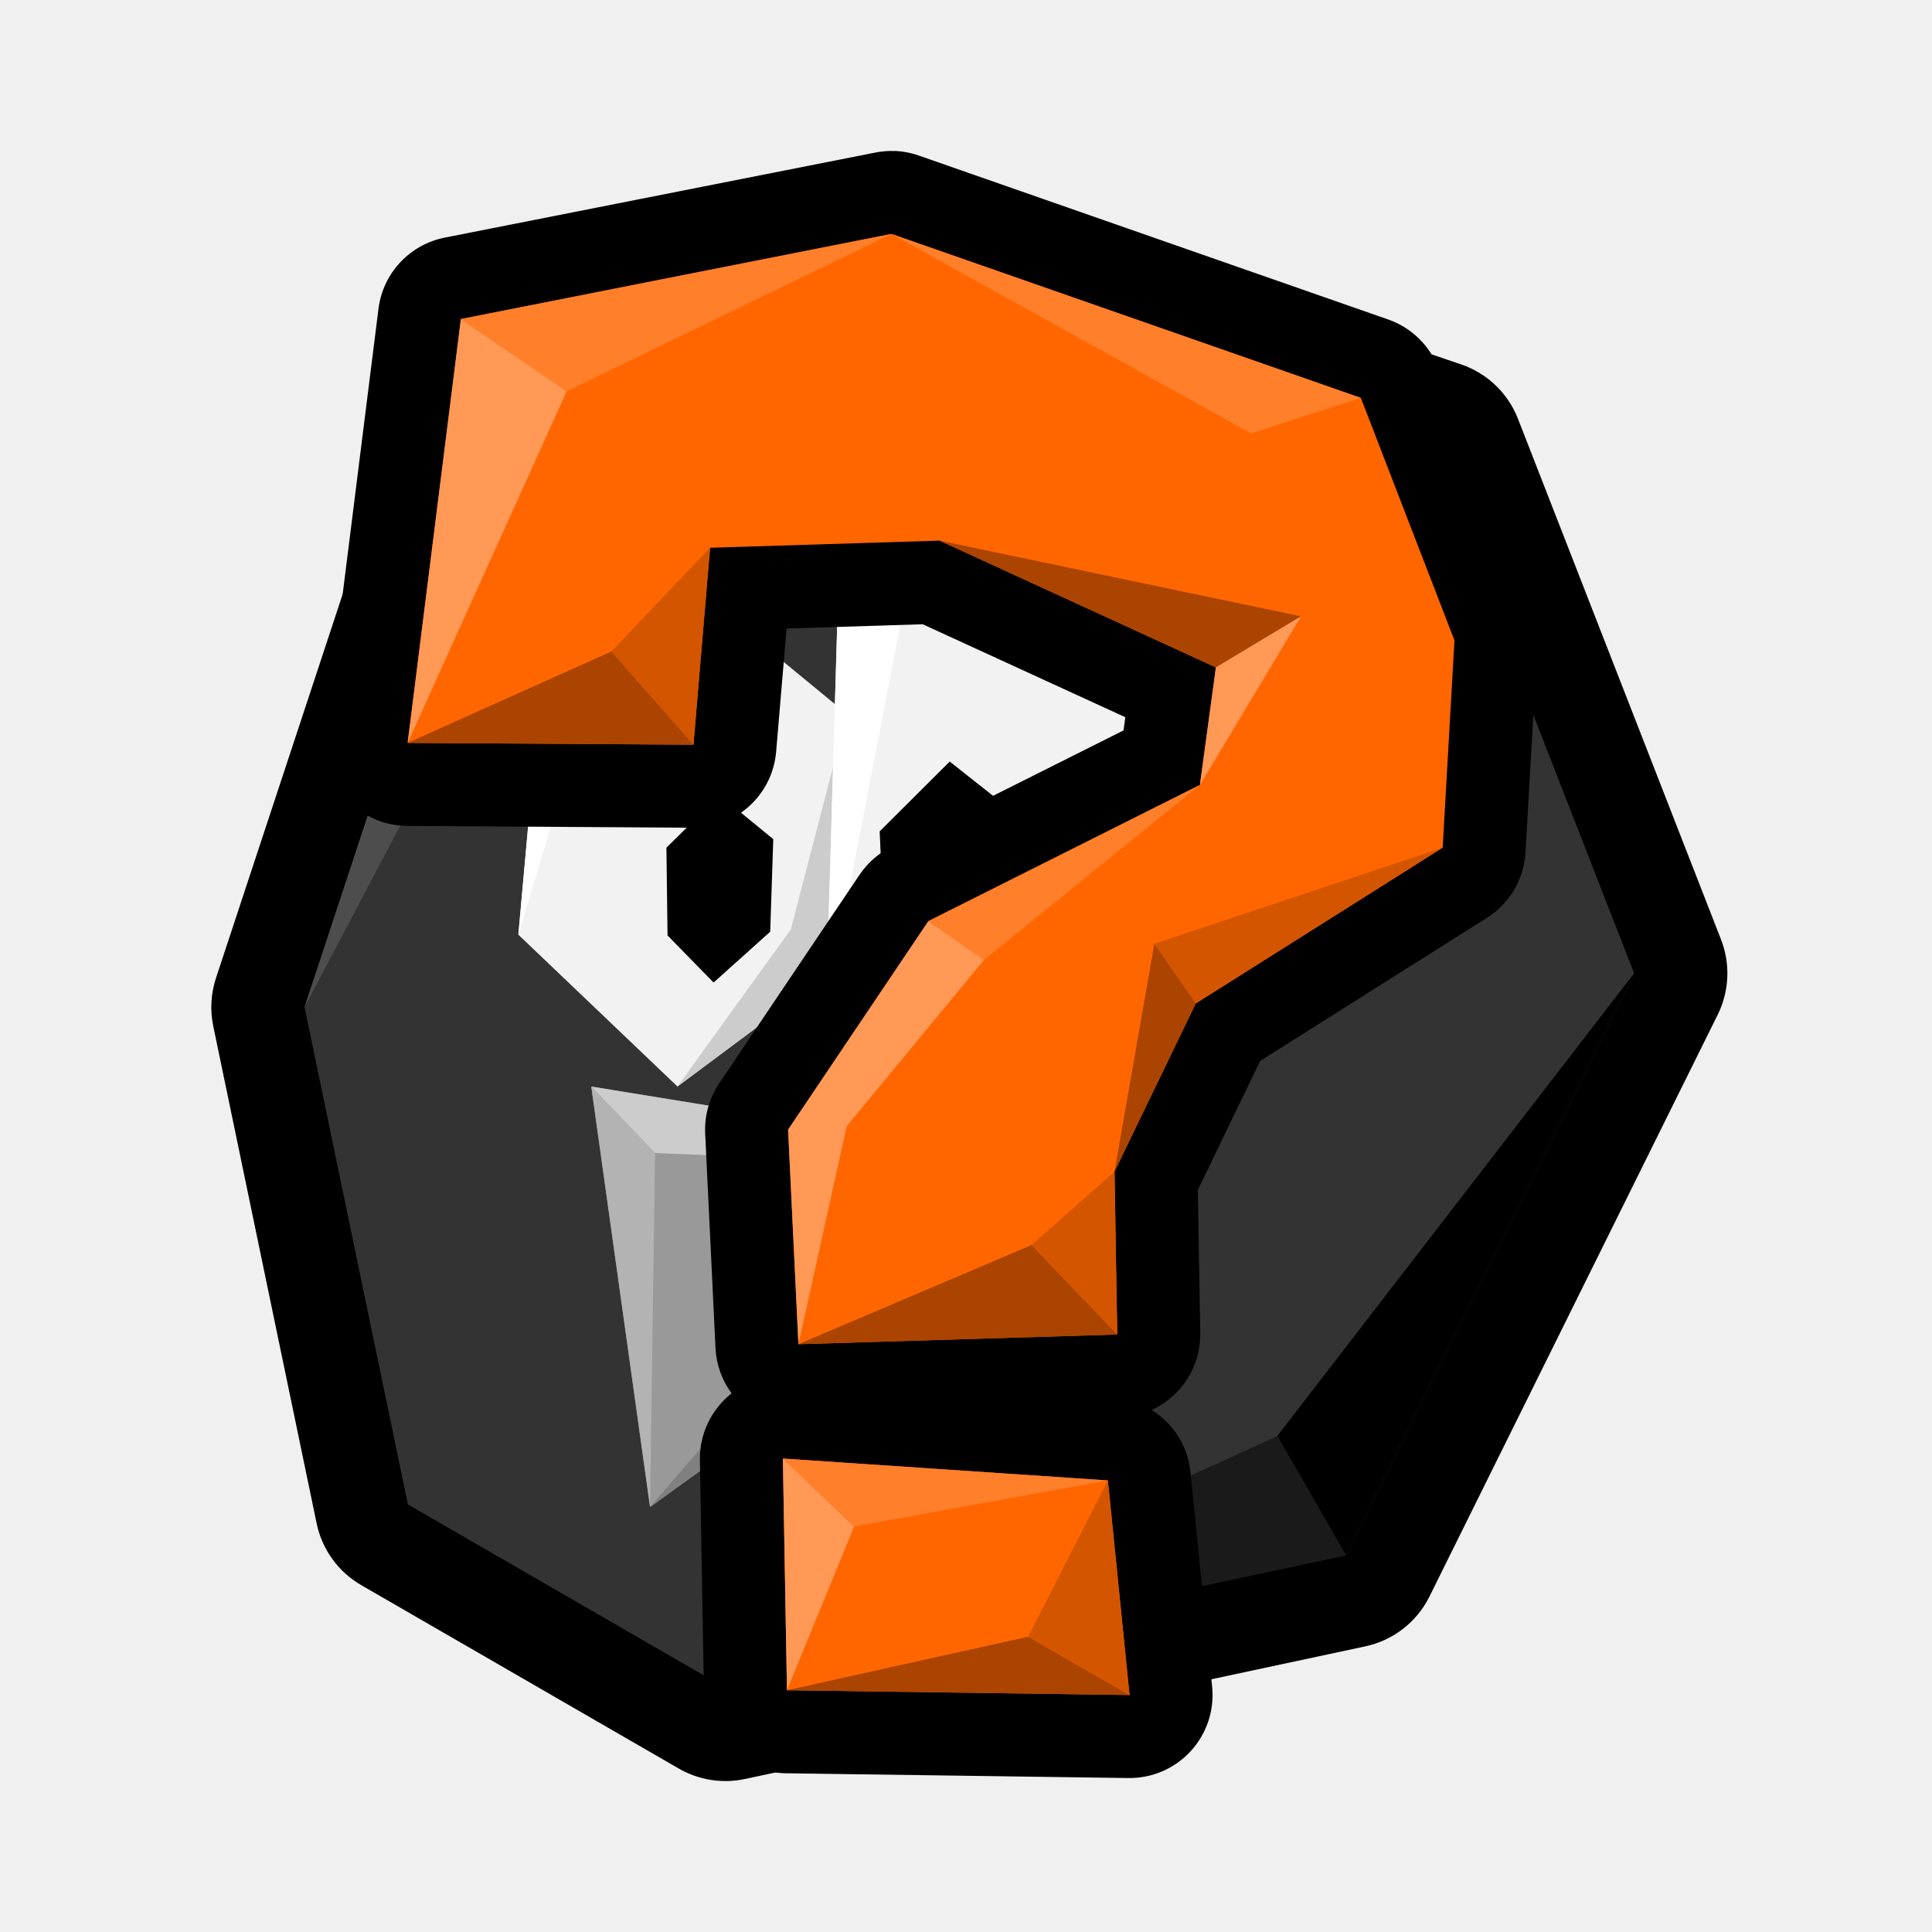
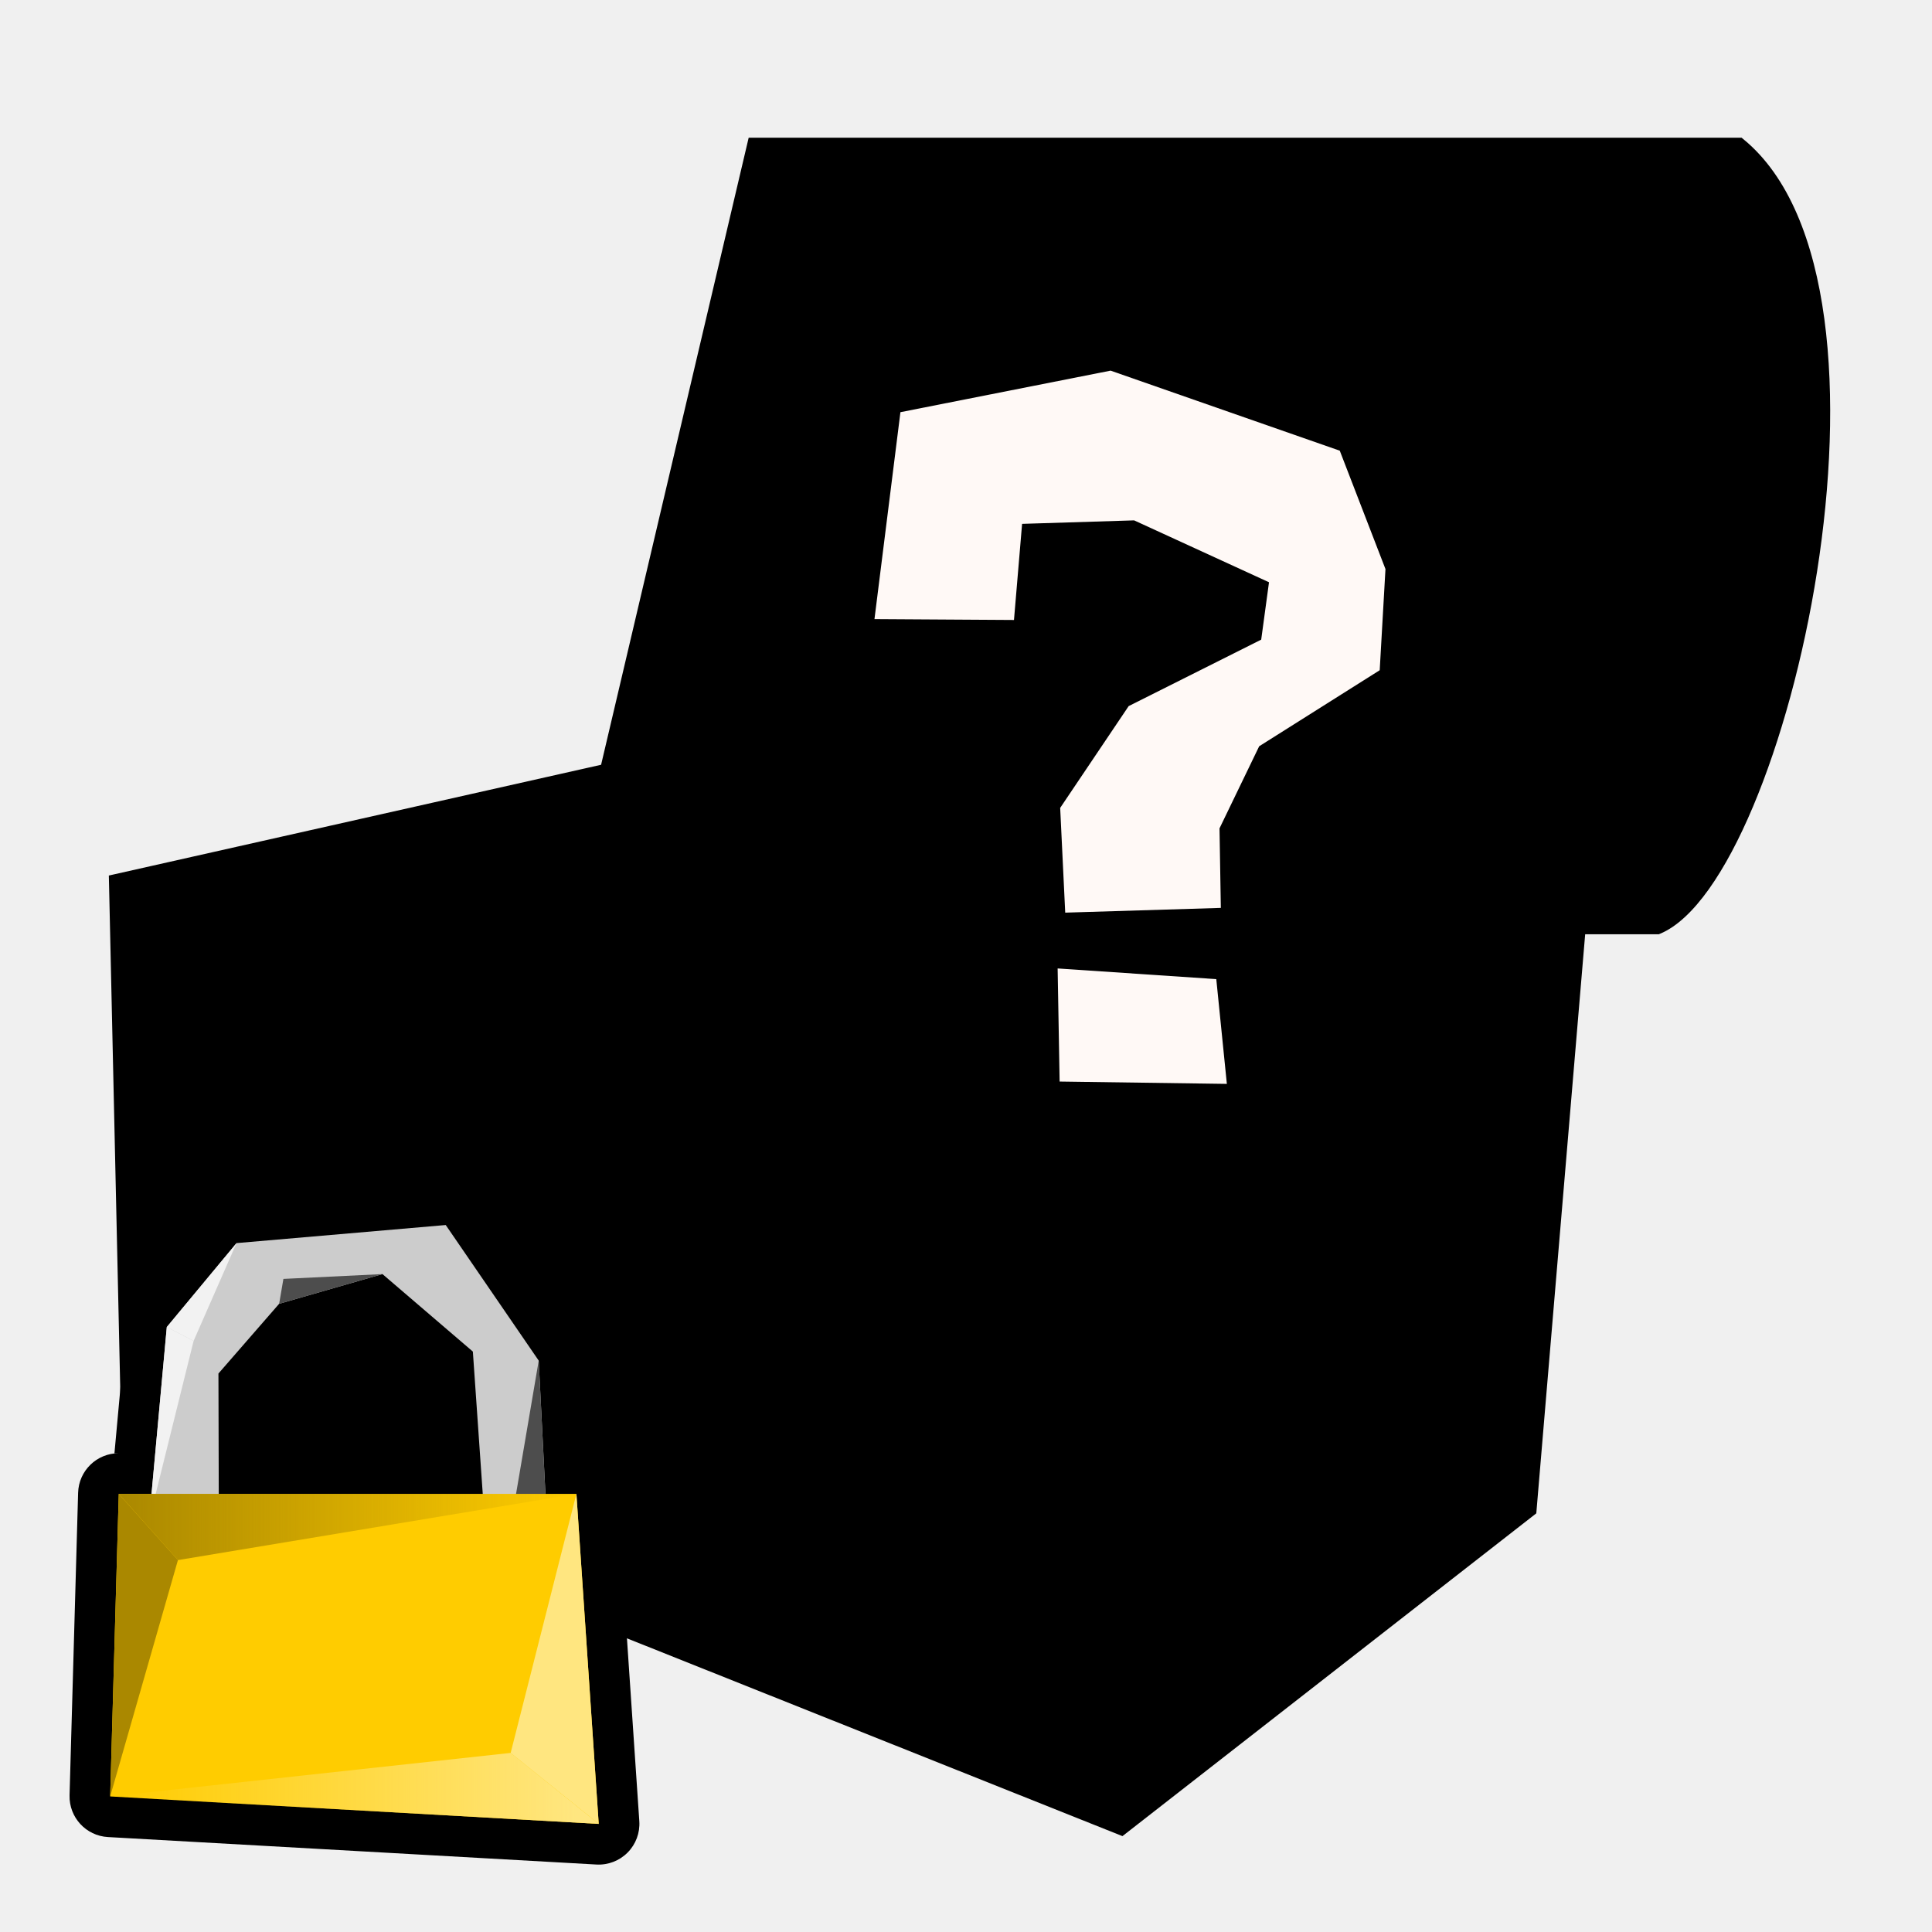
- <svg xmlns="http://www.w3.org/2000/svg" width="128" height="128" viewBox="0 0 128 128" version="1.1" id="svg6294">
-   <defs id="defs6288" />
-   <g id="layer1" transform="translate(0,-994.5196)">
-     <path style="fill:#000000;stroke:none;stroke-width:2.099px;stroke-linecap:butt;stroke-linejoin:miter;stroke-opacity:1" id="path2008-8-1-2" d="m 660.174,873.1 a 3.406,3.406 0 0 0 -1.148,0.164 l -16.25,5.275 a 3.406,3.406 0 0 0 -2.184,2.174 l -6.965,21.105 a 3.406,3.406 0 0 0 -0.1,1.76 l 3.777,18.166 A 3.406,3.406 0 0 0 638.936,924 l 11.598,6.699 a 3.406,3.406 0 0 0 2.416,0.381 l 22.666,-4.846 a 3.406,3.406 0 0 0 2.34,-1.818 l 10.531,-21.256 a 3.406,3.406 0 0 0 0.121,-2.75 l -7.418,-19.023 a 3.406,3.406 0 0 0 -2.074,-1.984 l -17.939,-6.121 a 3.406,3.406 0 0 0 -1.002,-0.182 z" transform="matrix(1.81355,0,0,1.81355,-1134.804,-576.1775)" />
-     <path style="fill:#333333;stroke:none;stroke-width:3.807px;stroke-linecap:butt;stroke-linejoin:miter;stroke-opacity:1" d="m 108.265,1059.005 -13.454,-34.5 -32.533,-11.099 -29.471,9.568 -12.63,38.274 6.848,32.946 21.035,12.15 41.103,-8.788 z" id="path2008-8-5" />
-     <path style="fill:#f2f2f2;stroke:none;stroke-width:4.792px;stroke-linecap:butt;stroke-linejoin:miter;stroke-opacity:1" d="m 34.343,1056.446 1.473,-16.348 9.782,-6.931 10.507,8.653 0.114,16.233 -11.336,8.45 z" id="path4497-9-9-4" />
-     <path style="fill:#cccccc;stroke:none;stroke-width:2.795px;stroke-linecap:butt;stroke-linejoin:miter;stroke-opacity:1" d="m 56.105,1041.821 -3.715,14.282 -7.507,10.4 11.337,-8.45 z" id="path4507-4-1-26-0" />
-     <path style="fill:#ffffff;fill-opacity:1;stroke:none;stroke-width:2.795px;stroke-linecap:butt;stroke-linejoin:miter;stroke-opacity:1" d="m 45.598,1033.168 -6.839,8.601 -4.416,14.678 1.473,-16.348 z" id="path4503-2-6-5" />
-     <path style="fill:#000000;fill-opacity:1;stroke:none;stroke-width:1.935px;stroke-linecap:butt;stroke-linejoin:miter;stroke-opacity:1" d="m 44.226,1056.494 -0.074,-5.813 3.526,-3.477 3.553,2.913 -0.203,6.131 -3.751,3.367 z" id="path4528-0-7-4-9" />
-     <path style="fill:#f2f2f2;stroke:none;stroke-width:4.792px;stroke-linecap:butt;stroke-linejoin:miter;stroke-opacity:1" d="m 54.722,1061.407 0.873,-29.81 13.86,-9.534 16.195,14.967 -2.291,26.836 -14.336,8.018 z" id="path4499-0-9-4" />
-     <path style="fill:#cccccc;stroke:none;stroke-width:2.795px;stroke-linecap:butt;stroke-linejoin:miter;stroke-opacity:1" d="m 85.65,1037.03 -9.101,25.913 -7.525,8.941 14.336,-8.018 z" id="path4507-9-5-6" />
-     <path style="fill:#ffffff;fill-opacity:1;stroke:none;stroke-width:2.795px;stroke-linecap:butt;stroke-linejoin:miter;stroke-opacity:1" d="m 69.455,1022.062 -9.711,13.363 -5.022,25.982 0.873,-29.81 z" id="path4505-3-0-9" />
-     <path style="fill:#000000;fill-opacity:1;stroke:none;stroke-width:2.795px;stroke-linecap:butt;stroke-linejoin:miter;stroke-opacity:1" d="m 58.636,1057.722 -0.355,-8.123 4.64,-4.625 6.393,5.058 -0.348,4.974 -4.156,4.947 z" id="path4528-6-4-2" />
-     <path style="fill:#999999;stroke:none;stroke-width:4.967px;stroke-linecap:butt;stroke-linejoin:miter;stroke-opacity:1" d="m 73.841,1072.142 -34.667,-5.634 3.895,27.856 z" id="path4495-0-8-2" />
-     <path style="fill:#cccccc;fill-opacity:1;stroke:none;stroke-width:1.594px;stroke-linecap:butt;stroke-linejoin:miter;stroke-opacity:1" d="m 73.841,1072.142 -30.442,-1.23 -4.225,-4.405" id="path4834-6-7-4" />
-     <path style="fill:#808080;fill-opacity:1;stroke:none;stroke-width:1.594px;stroke-linecap:butt;stroke-linejoin:miter;stroke-opacity:1" d="m 43.069,1094.363 11.619,-13.495 19.153,-8.726" id="path4836-2-17-7" />
-     <path style="fill:#b3b3b3;fill-opacity:1;stroke:none;stroke-width:1.594px;stroke-linecap:butt;stroke-linejoin:miter;stroke-opacity:1" d="m 43.069,1094.363 0.33,-23.451 -4.225,-4.405" id="path4838-6-2-7" />
-     <path style="fill:#4d4d4d;stroke:none;stroke-width:2.721px;stroke-linecap:butt;stroke-linejoin:miter;stroke-opacity:1" d="m 37.551,1028.272 -4.744,-5.298 -12.63,38.274 z" id="path2067-7-5" />
-     <path style="fill:#666666;stroke:none;stroke-width:2.721px;stroke-linecap:butt;stroke-linejoin:miter;stroke-opacity:1" d="m 37.551,1028.272 24.727,-14.866 -29.471,9.568 z" id="path2069-2-4" />
-     <path style="fill:#000000;stroke:none;stroke-width:2.721px;stroke-linecap:butt;stroke-linejoin:miter;stroke-opacity:1" d="m 108.265,1059.005 -23.644,30.658 4.543,7.894 z" id="path2239-2-8" />
-     <path style="fill:#1a1a1a;stroke:none;stroke-width:2.721px;stroke-linecap:butt;stroke-linejoin:miter;stroke-opacity:1" d="m 84.621,1089.663 -36.56,16.681 41.103,-8.788 z" id="path2241-6-1" />
-     <path transform="matrix(1.81355,0,0,1.81355,-320.7338,-908.2658)" style="fill:#000000;stroke:none;stroke-width:0.975px;stroke-linecap:butt;stroke-linejoin:miter;stroke-opacity:1" id="path938-3-2" d="m 209.529,1054.721 a 3.033,3.033 0 0 0 -0.697,0.057 l -15.729,3.107 a 3.033,3.033 0 0 0 -2.422,2.598 l -1.943,15.484 a 3.033,3.033 0 0 0 2.99,3.41 l 10.439,0.066 a 3.033,3.033 0 0 0 3.041,-2.777 l 0.381,-4.5 4.973,-0.156 7.402,3.396 -0.065,0.482 -8.488,4.256 a 3.033,3.033 0 0 0 -1.156,1.018 l -5.125,7.617 a 3.033,3.033 0 0 0 -0.514,1.84 l 0.377,7.838 a 3.033,3.033 0 0 0 0.588,1.65 3.033,3.033 0 0 0 -1.158,2.434 l 0.148,8.465 a 3.033,3.033 0 0 0 2.988,2.98 l 12.516,0.174 a 3.033,3.033 0 0 0 3.061,-3.338 l -0.791,-7.838 a 3.033,3.033 0 0 0 -1.418,-2.27 3.033,3.033 0 0 0 1.775,-2.809 l -0.088,-5.23 2.277,-4.713 8.283,-5.227 a 3.033,3.033 0 0 0 1.41,-2.393 l 0.432,-7.57 a 3.033,3.033 0 0 0 -0.197,-1.264 l -3.42,-8.859 a 3.033,3.033 0 0 0 -1.83,-1.772 l -17.15,-5.99 a 3.033,3.033 0 0 0 -0.891,-0.168 z" />
-     <path style="fill:#ff6600;stroke:none;stroke-width:1.769px;stroke-linecap:butt;stroke-linejoin:miter;stroke-opacity:1" d="m 27.008,1043.738 18.935,0.118 1.101,-13.045 15.205,-0.474 18.306,8.4 -1.058,7.787 -17.988,9.021 -9.295,13.816 0.684,14.216 21.121,-0.643 -0.18,-10.793 5.383,-11.143 16.359,-10.32 0.782,-13.73 -6.202,-16.066 -31.103,-10.864 -28.524,5.639 z" id="path938-8" />
-     <path style="fill:#ff6600;stroke:none;stroke-width:1.769px;stroke-linecap:butt;stroke-linejoin:miter;stroke-opacity:1" d="m 51.867,1091.152 21.533,1.45 1.435,14.217 -22.697,-0.317 z" id="path940-93" />
-     <path style="fill:#ff9955;stroke:none;stroke-width:1.769px;stroke-linecap:butt;stroke-linejoin:miter;stroke-opacity:1" d="m 27.008,1043.738 10.538,-23.297 -7.011,-4.784 z" id="path942-6" />
-     <path style="fill:#ff7f2a;stroke:none;stroke-width:1.769px;stroke-linecap:butt;stroke-linejoin:miter;stroke-opacity:1" d="m 37.546,1020.441 21.514,-10.422 -28.524,5.638 z" id="path944-8" />
-     <path style="fill:#ff7f2a;stroke:none;stroke-width:1.769px;stroke-linecap:butt;stroke-linejoin:miter;stroke-opacity:1" d="m 59.059,1010.019 23.826,13.213 7.277,-2.349 z" id="path946-0" />
-     <path style="fill:#d45500;stroke:none;stroke-width:1.769px;stroke-linecap:butt;stroke-linejoin:miter;stroke-opacity:1" d="m 47.045,1030.812 -6.544,6.873 5.443,6.172 z" id="path948-2" />
-     <path style="fill:#aa4400;stroke:none;stroke-width:1.769px;stroke-linecap:butt;stroke-linejoin:miter;stroke-opacity:1" d="m 27.008,1043.738 13.493,-6.053 5.443,6.172 z" id="path950-1" />
-     <path style="fill:#aa4400;stroke:none;stroke-width:1.769px;stroke-linecap:butt;stroke-linejoin:miter;stroke-opacity:1" d="m 62.25,1030.338 23.945,5.016 -5.639,3.385 z" id="path952-0" />
-     <path style="fill:#ff9955;stroke:none;stroke-width:1.769px;stroke-linecap:butt;stroke-linejoin:miter;stroke-opacity:1" d="m 86.195,1035.354 -6.697,11.171 1.058,-7.786 z" id="path954-5" />
-     <path style="fill:#d45500;stroke:none;stroke-width:1.769px;stroke-linecap:butt;stroke-linejoin:miter;stroke-opacity:1" d="m 95.583,1050.679 -19.105,6.367 2.747,3.953 z" id="path956-1" />
-     <path style="fill:#aa4400;stroke:none;stroke-width:1.769px;stroke-linecap:butt;stroke-linejoin:miter;stroke-opacity:1" d="m 76.477,1057.045 -2.637,15.096 5.383,-11.143 z" id="path958-1" />
-     <path style="fill:#d45500;stroke:none;stroke-width:1.769px;stroke-linecap:butt;stroke-linejoin:miter;stroke-opacity:1" d="m 73.841,1072.142 -5.505,4.87 5.684,5.922 z" id="path960-0" />
-     <path style="fill:#aa4400;stroke:none;stroke-width:1.769px;stroke-linecap:butt;stroke-linejoin:miter;stroke-opacity:1" d="m 68.336,1077.011 -15.437,6.566 21.121,-0.643 z" id="path962-8" />
-     <path style="fill:#ff9955;stroke:none;stroke-width:1.769px;stroke-linecap:butt;stroke-linejoin:miter;stroke-opacity:1" d="m 52.215,1069.361 0.684,14.216 3.197,-14.442 9.093,-11.018 -3.679,-2.572 z" id="path964-5" />
-     <path style="fill:#ff7f2a;stroke:none;stroke-width:1.769px;stroke-linecap:butt;stroke-linejoin:miter;stroke-opacity:1" d="m 65.189,1058.117 14.309,-11.593 -17.988,9.021 z" id="path966-0" />
-     <path style="fill:#ff9955;stroke:none;stroke-width:1.769px;stroke-linecap:butt;stroke-linejoin:miter;stroke-opacity:1" d="m 52.138,1106.503 4.449,-10.848 -4.72,-4.503 z" id="path968-6" />
-     <path style="fill:#ff7f2a;stroke:none;stroke-width:1.769px;stroke-linecap:butt;stroke-linejoin:miter;stroke-opacity:1" d="m 56.587,1095.655 16.813,-3.053 -21.533,-1.45 z" id="path970-4" />
-     <path style="fill:#aa4400;stroke:none;stroke-width:1.769px;stroke-linecap:butt;stroke-linejoin:miter;stroke-opacity:1" d="m 52.138,1106.503 15.977,-3.546 6.721,3.863 z" id="path972-6" />
-     <path style="fill:#d45500;stroke:none;stroke-width:1.769px;stroke-linecap:butt;stroke-linejoin:miter;stroke-opacity:1" d="m 68.115,1102.957 5.285,-10.354 1.435,14.217 z" id="path974-2" />
-   </g>
+ <svg xmlns="http://www.w3.org/2000/svg" xmlns:ns1="http://www.openswatchbook.org/uri/2009/osb" xmlns:xlink="http://www.w3.org/1999/xlink" version="1.1" id="svg2" width="170.667" height="170.667" viewBox="0 0 170.667 170.667">
+   <defs id="defs6">
+     <linearGradient id="linearGradient4629" ns1:paint="solid">
+       <stop style="stop-color:#f9ddcb;stop-opacity:1;" offset="0" id="stop4627" />
+     </linearGradient>
+     <linearGradient xlink:href="#linearGradient3581" id="linearGradient4221" gradientUnits="userSpaceOnUse" x1="413.967" y1="-213.503" x2="429.423" y2="-213.503" gradientTransform="matrix(2.615657,0,0,2.615656,-1072.304,693.3389)" />
+     <linearGradient id="linearGradient3581">
+       <stop style="stop-color:#aa8800;stop-opacity:1;" offset="0" id="stop3577" />
+       <stop style="stop-color:#aa8800;stop-opacity:0;" offset="1" id="stop3579" />
+     </linearGradient>
+     <linearGradient xlink:href="#linearGradient3575" id="linearGradient4223" gradientUnits="userSpaceOnUse" x1="413.967" y1="-204.732" x2="429.423" y2="-204.732" gradientTransform="matrix(2.615657,0,0,2.615656,-1072.304,693.3389)" />
+     <linearGradient id="linearGradient3575">
+       <stop id="stop3571" offset="0" style="stop-color:#ffe680;stop-opacity:0" />
+       <stop id="stop3573" offset="1" style="stop-color:#ffe680;stop-opacity:1" />
+     </linearGradient>
+   </defs>
+   <path style="fill:#000000;fill-rule:evenodd;stroke:#000000;stroke-width:1px;stroke-linecap:butt;stroke-linejoin:miter;stroke-opacity:1;fill-opacity:1" d="m 66.531,12.667 h 87.141 c 15.583,12.728 3.755,64.806 -7.232,69.362 h -6.87 L 135.232,133.424 99.073,161.627 11.209,126.554 10.124,77.74 53.514,67.977 Z" id="path4520" />
+   <path d="m 424.969,-225.074 a 1.374,1.374 0 0 0 -0.078,0.004 l -7.064,0.611 a 1.374,1.374 0 0 0 -0.938,0.49 l -2.355,2.834 a 1.374,1.374 0 0 0 -0.311,0.754 l -0.402,4.387 h 0.146 a 1.374,1.374 0 0 0 -1.373,1.334 l -0.289,10.219 a 1.374,1.374 0 0 0 1.297,1.41 l 16.498,0.928 a 1.374,1.374 0 0 0 1.447,-1.463 l -0.754,-11.146 a 1.374,1.374 0 0 0 -1.367,-1.281 h 0.258 l -0.16,-3.195 a 1.374,1.374 0 0 0 -0.24,-0.709 l -3.141,-4.58 a 1.374,1.374 0 0 0 -1.174,-0.596 z m -2.428,4.557 2.055,1.76 0.191,2.764 h -6.072 l -0.006,-2.18 1.443,-1.658 z" id="path3749-3-6" style="fill:#000000;stroke:none;stroke-width:0.265px;stroke-linecap:butt;stroke-linejoin:miter;stroke-opacity:1" transform="matrix(2.615657,0,0,2.615656,-1072.304,693.3389)" />
+   <path id="path3749-15" d="m 13.17,134.308 1.564,-17.081 6.16,-7.415 18.481,-1.597 8.214,11.978 0.718,14.229 -5.476,0.228 -1.06,-15.256 -7.986,-6.845 -9.127,2.624 -5.362,6.16 0.034,12.746 z" style="fill:#cccccc;stroke:none;stroke-width:0.692px;stroke-linecap:butt;stroke-linejoin:miter;stroke-opacity:1" />
+   <path id="path3777-9" d="m 13.17,134.308 3.933,-15.856 -2.369,-1.225 z" style="fill:#f2f2f2;stroke:none;stroke-width:0.692px;stroke-linecap:butt;stroke-linejoin:miter;stroke-opacity:1" />
+   <path id="path3787-49" d="m 47.589,120.193 -3.382,19.878 4.1,-5.649 z" style="fill:#4d4d4d;fill-opacity:1;stroke:none;stroke-width:0.692px;stroke-linecap:butt;stroke-linejoin:miter;stroke-opacity:1" />
+   <path id="rect7192-0" d="M 10.491,131.964 9.733,158.692 52.889,161.117 50.918,131.964 Z" style="opacity:1;fill:#ffcc00;fill-opacity:1;stroke:none;stroke-width:6.414;stroke-linecap:round;stroke-linejoin:round;stroke-miterlimit:4;stroke-dasharray:none;stroke-opacity:1" />
+   <path style="fill:url(#linearGradient4221);fill-opacity:1;stroke:none;stroke-width:0.692px;stroke-linecap:butt;stroke-linejoin:miter;stroke-opacity:1" d="m 50.918,131.964 -35.2,5.85 -5.228,-5.85 z" id="path7248-9" />
+   <path style="fill:#aa8800;fill-opacity:1;stroke:none;stroke-width:0.692px;stroke-linecap:butt;stroke-linejoin:miter;stroke-opacity:1" d="M 15.718,137.814 9.733,158.692 10.491,131.964 Z" id="path7250-1" />
+   <path style="fill:url(#linearGradient4223);fill-opacity:1;stroke:none;stroke-width:0.692px;stroke-linecap:butt;stroke-linejoin:miter;stroke-opacity:1" d="m 9.733,158.692 35.377,-3.846 7.779,6.271 z" id="path7248-2-77" />
+   <path style="fill:#ffe680;fill-opacity:1;stroke:none;stroke-width:0.692px;stroke-linecap:butt;stroke-linejoin:miter;stroke-opacity:1" d="m 45.11,154.847 5.808,-22.883 1.97,29.154 z" id="path7250-0-1" />
+   <path id="path3779-15" d="m 17.103,118.452 3.791,-8.64 -6.16,7.415 z" style="fill:#f2f2f2;stroke:none;stroke-width:0.692px;stroke-linecap:butt;stroke-linejoin:miter;stroke-opacity:1" />
+   <path id="path3789-9" d="m 24.659,115.174 0.376,-2.199 8.751,-0.425 z" style="fill:#4d4d4d;fill-opacity:1;stroke:none;stroke-width:0.692px;stroke-linecap:butt;stroke-linejoin:miter;stroke-opacity:1" />
+   <path style="fill:#fff9f6;fill-opacity:1;stroke:none;stroke-width:1.151px;stroke-linecap:butt;stroke-linejoin:miter;stroke-opacity:1" d="m 77.248,54.69 12.324,0.077 0.717,-8.491 9.896,-0.308 11.915,5.467 -0.689,5.068 -11.708,5.872 -6.05,8.992 0.445,9.253 13.747,-0.419 -0.117,-7.025 3.504,-7.253 10.647,-6.717 0.509,-8.937 -4.037,-10.457 -20.244,-7.071 -18.566,3.67 z" id="path938" />
+   <path style="fill:#fff9f6;fill-opacity:1;stroke:none;stroke-width:1.151px;stroke-linecap:butt;stroke-linejoin:miter;stroke-opacity:1" d="m 93.428,85.55 14.015,0.944 0.934,9.253 -14.773,-0.206 z" id="path940" />
</svg>
